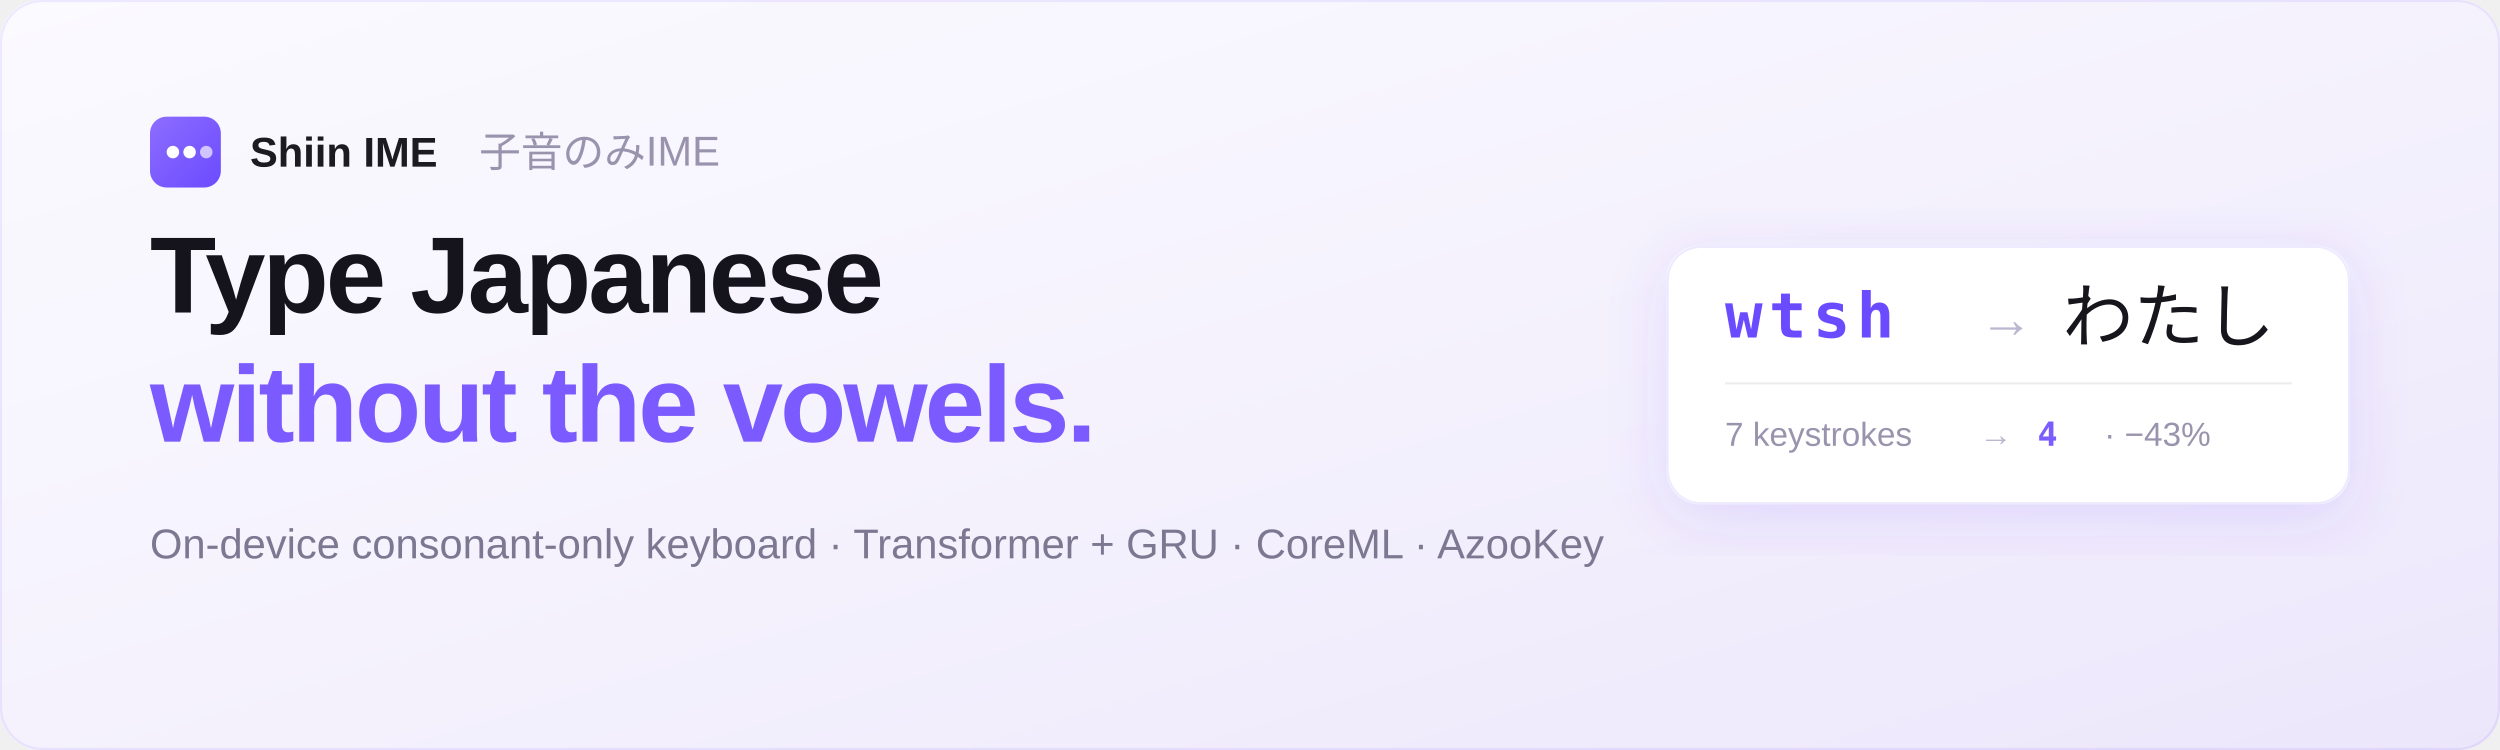
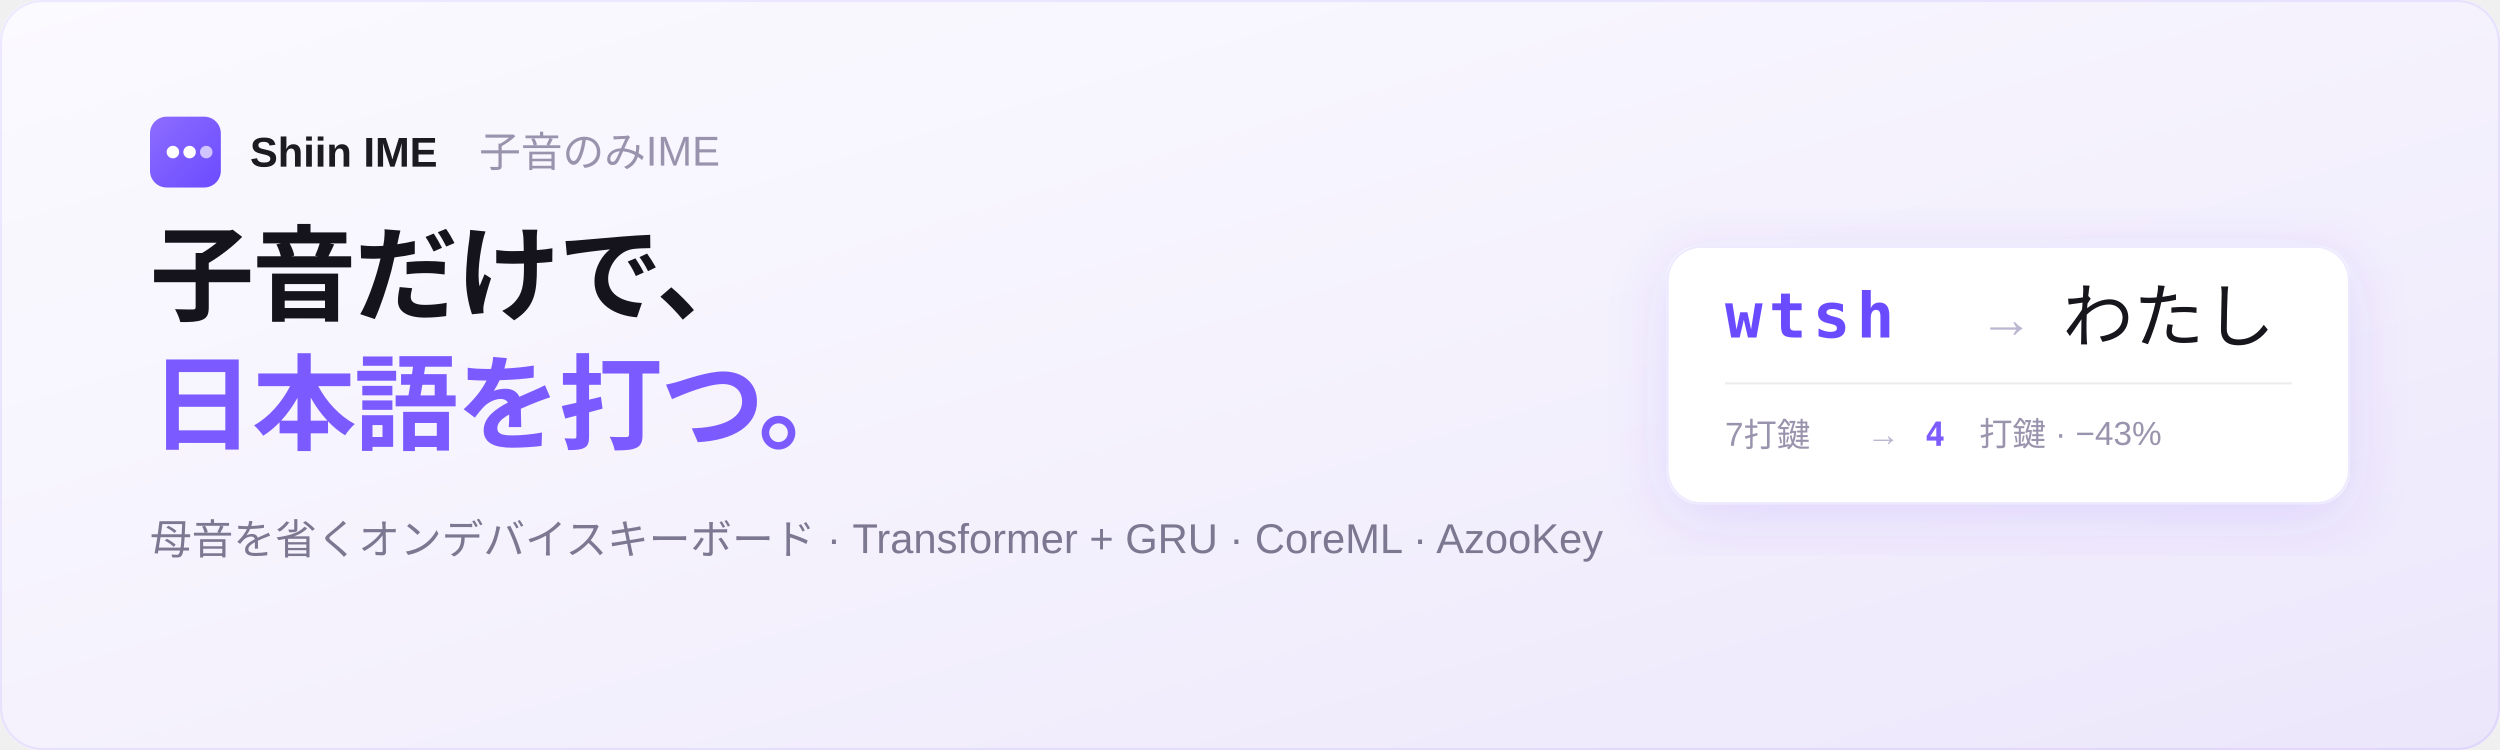
- <svg xmlns="http://www.w3.org/2000/svg" viewBox="0 0 1200 360" width="1200" height="360" font-family="-apple-system, 'Helvetica Neue', Arial, sans-serif" role="img" aria-label="Shiin IME — type Japanese without the vowels">
+ <svg xmlns="http://www.w3.org/2000/svg" viewBox="0 0 1200 360" width="1200" height="360" font-family="-apple-system, 'Hiragino Sans', 'Helvetica Neue', Arial, sans-serif" role="img" aria-label="Shiin IME — 母音を打たない日本語キーボード">
  <defs>
    <linearGradient id="bg" x1="0" y1="0" x2="1" y2="1">
      <stop offset="0" stop-color="#fbfaff" />
      <stop offset="0.55" stop-color="#f4f1fd" />
      <stop offset="1" stop-color="#ece6fb" />
    </linearGradient>
    <linearGradient id="accent" x1="0" y1="0" x2="1" y2="1">
      <stop offset="0" stop-color="#8d6dff" />
      <stop offset="1" stop-color="#6b4bff" />
    </linearGradient>
    <filter id="card" x="-20%" y="-20%" width="140%" height="140%">
      <feDropShadow dx="0" dy="6" stdDeviation="14" flood-color="#6b4bff" flood-opacity="0.14" />
    </filter>
  </defs>
  <rect width="1200" height="360" rx="20" fill="url(#bg)" />
  <rect x="0.5" y="0.5" width="1199" height="359" rx="20" fill="none" stroke="#6b4bff" stroke-opacity="0.10" />
  <g transform="translate(72,56)">
    <rect width="34" height="34" rx="8" fill="url(#accent)" />
    <circle cx="11" cy="17" r="3" fill="#fff" />
    <circle cx="19" cy="17" r="3" fill="#fff" />
    <circle cx="27" cy="17" r="3" fill="#fff" opacity="0.65" />
    <text x="48" y="24" fill="#1c1b22" font-size="20" font-weight="600">Shiin IME</text>
    <text x="158" y="24" fill="#9a93ad" font-size="20" font-weight="400">子音のみIME</text>
  </g>
  <g transform="translate(72,150)">
-     <text x="0" y="0" fill="#15131c" font-size="52" font-weight="700" letter-spacing="-1.4">Type Japanese</text>
-     <text x="0" y="62" fill="#7b5bff" font-size="52" font-weight="700" letter-spacing="-1.4">without the vowels.</text>
-     <text x="0" y="118" fill="#7d7891" font-size="20" font-weight="400">On-device consonant-only keyboard · Transformer + GRU · CoreML · AzooKey</text>
+     <text x="0" y="0" fill="#15131c" font-size="50" font-weight="700" letter-spacing="-1">子音だけで、</text>
+     <text x="0" y="62" fill="#7b5bff" font-size="50" font-weight="700" letter-spacing="-1">日本語を打つ。</text>
+     <text x="0" y="116" fill="#7d7891" font-size="20" font-weight="400">母音を省くオンデバイスキーボード · Transformer + GRU · CoreML · AzooKey</text>
  </g>
  <g transform="translate(800,118)" filter="url(#card)">
    <rect width="328" height="124" rx="16" fill="#ffffff" />
    <rect x="0.5" y="0.5" width="327" height="123" rx="16" fill="none" stroke="#6b4bff" stroke-opacity="0.12" />
    <text x="28" y="44" fill="#6b4bff" font-size="30" font-weight="600" font-family="'SF Mono','Menlo',monospace" letter-spacing="3">wtsh</text>
    <text x="150" y="44" fill="#bdb6cf" font-size="26" font-weight="400">→</text>
    <text x="190" y="46" fill="#15131c" font-size="34" font-weight="500">わたし</text>
    <line x1="28" y1="66" x2="300" y2="66" stroke="#15131c" stroke-opacity="0.08" />
-     <text x="28" y="96" fill="#9a93ad" font-size="16" font-weight="400">7 keystrokes</text>
-     <text x="150" y="96" fill="#bdb6cf" font-size="16">→</text>
-     <text x="178" y="96" fill="#7b5bff" font-size="16" font-weight="600" font-family="'SF Mono','Menlo',monospace">4</text>
-     <text x="210" y="96" fill="#9a93ad" font-size="16" font-weight="400">· −43%</text>
+     <text x="28" y="96" fill="#9a93ad" font-size="16" font-weight="400">7打鍵</text>
+     <text x="96" y="96" fill="#bdb6cf" font-size="16">→</text>
+     <text x="124" y="96" fill="#7b5bff" font-size="16" font-weight="600" font-family="'SF Mono','Menlo',monospace">4</text>
+     <text x="150" y="96" fill="#9a93ad" font-size="16" font-weight="400">打鍵 · −43%</text>
  </g>
</svg>
